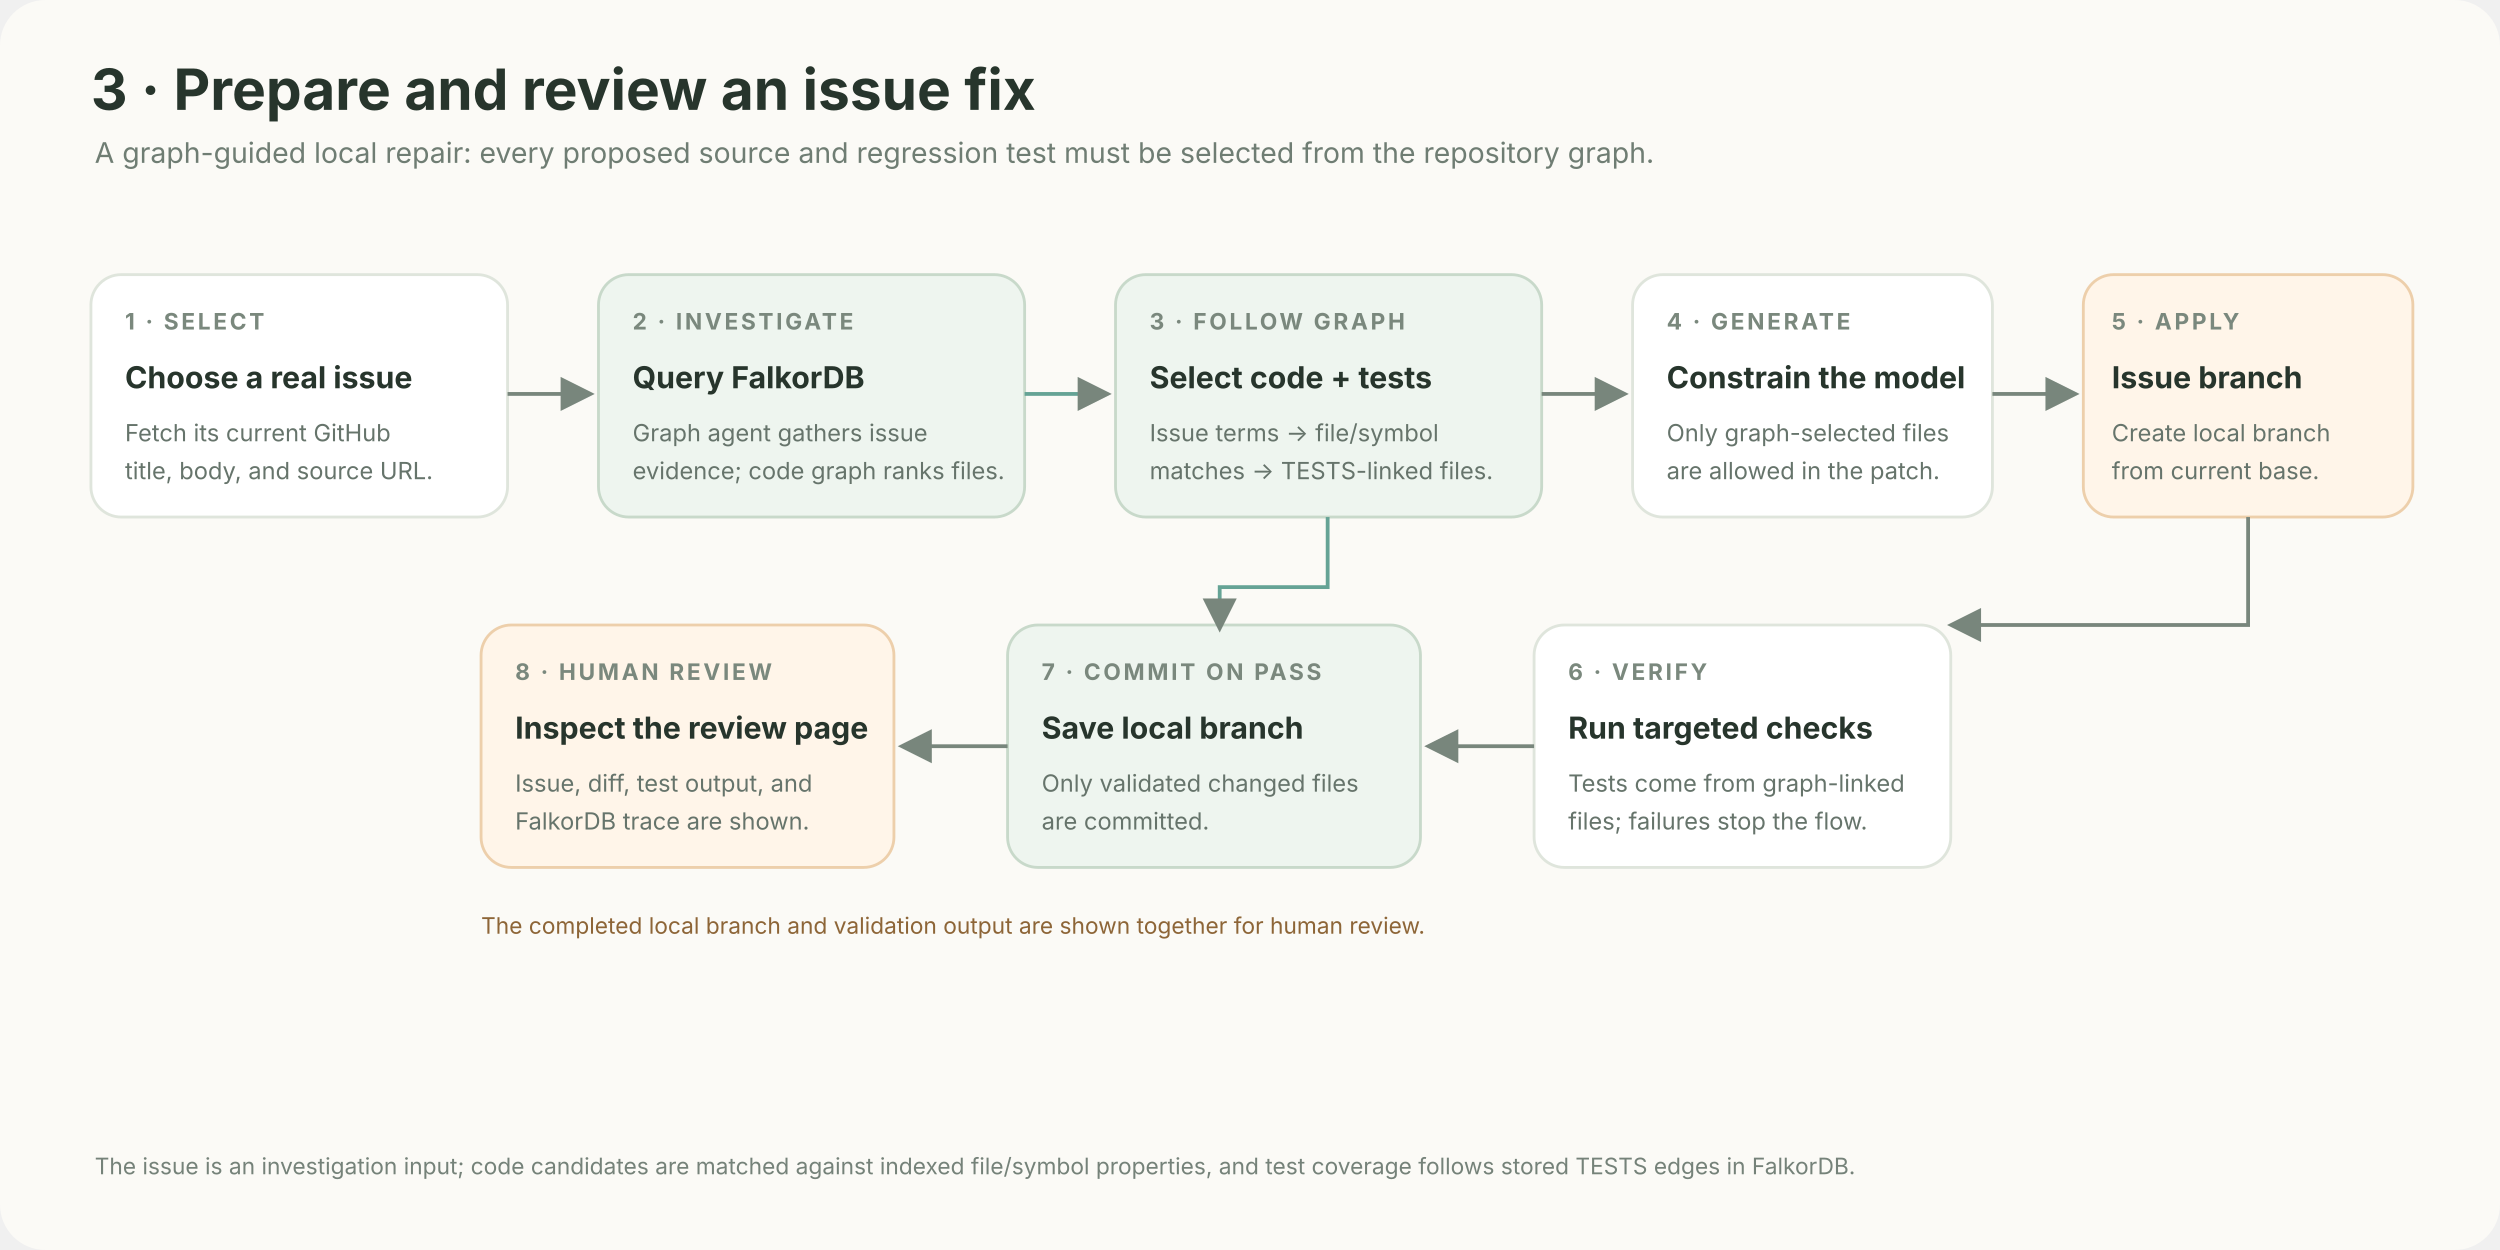
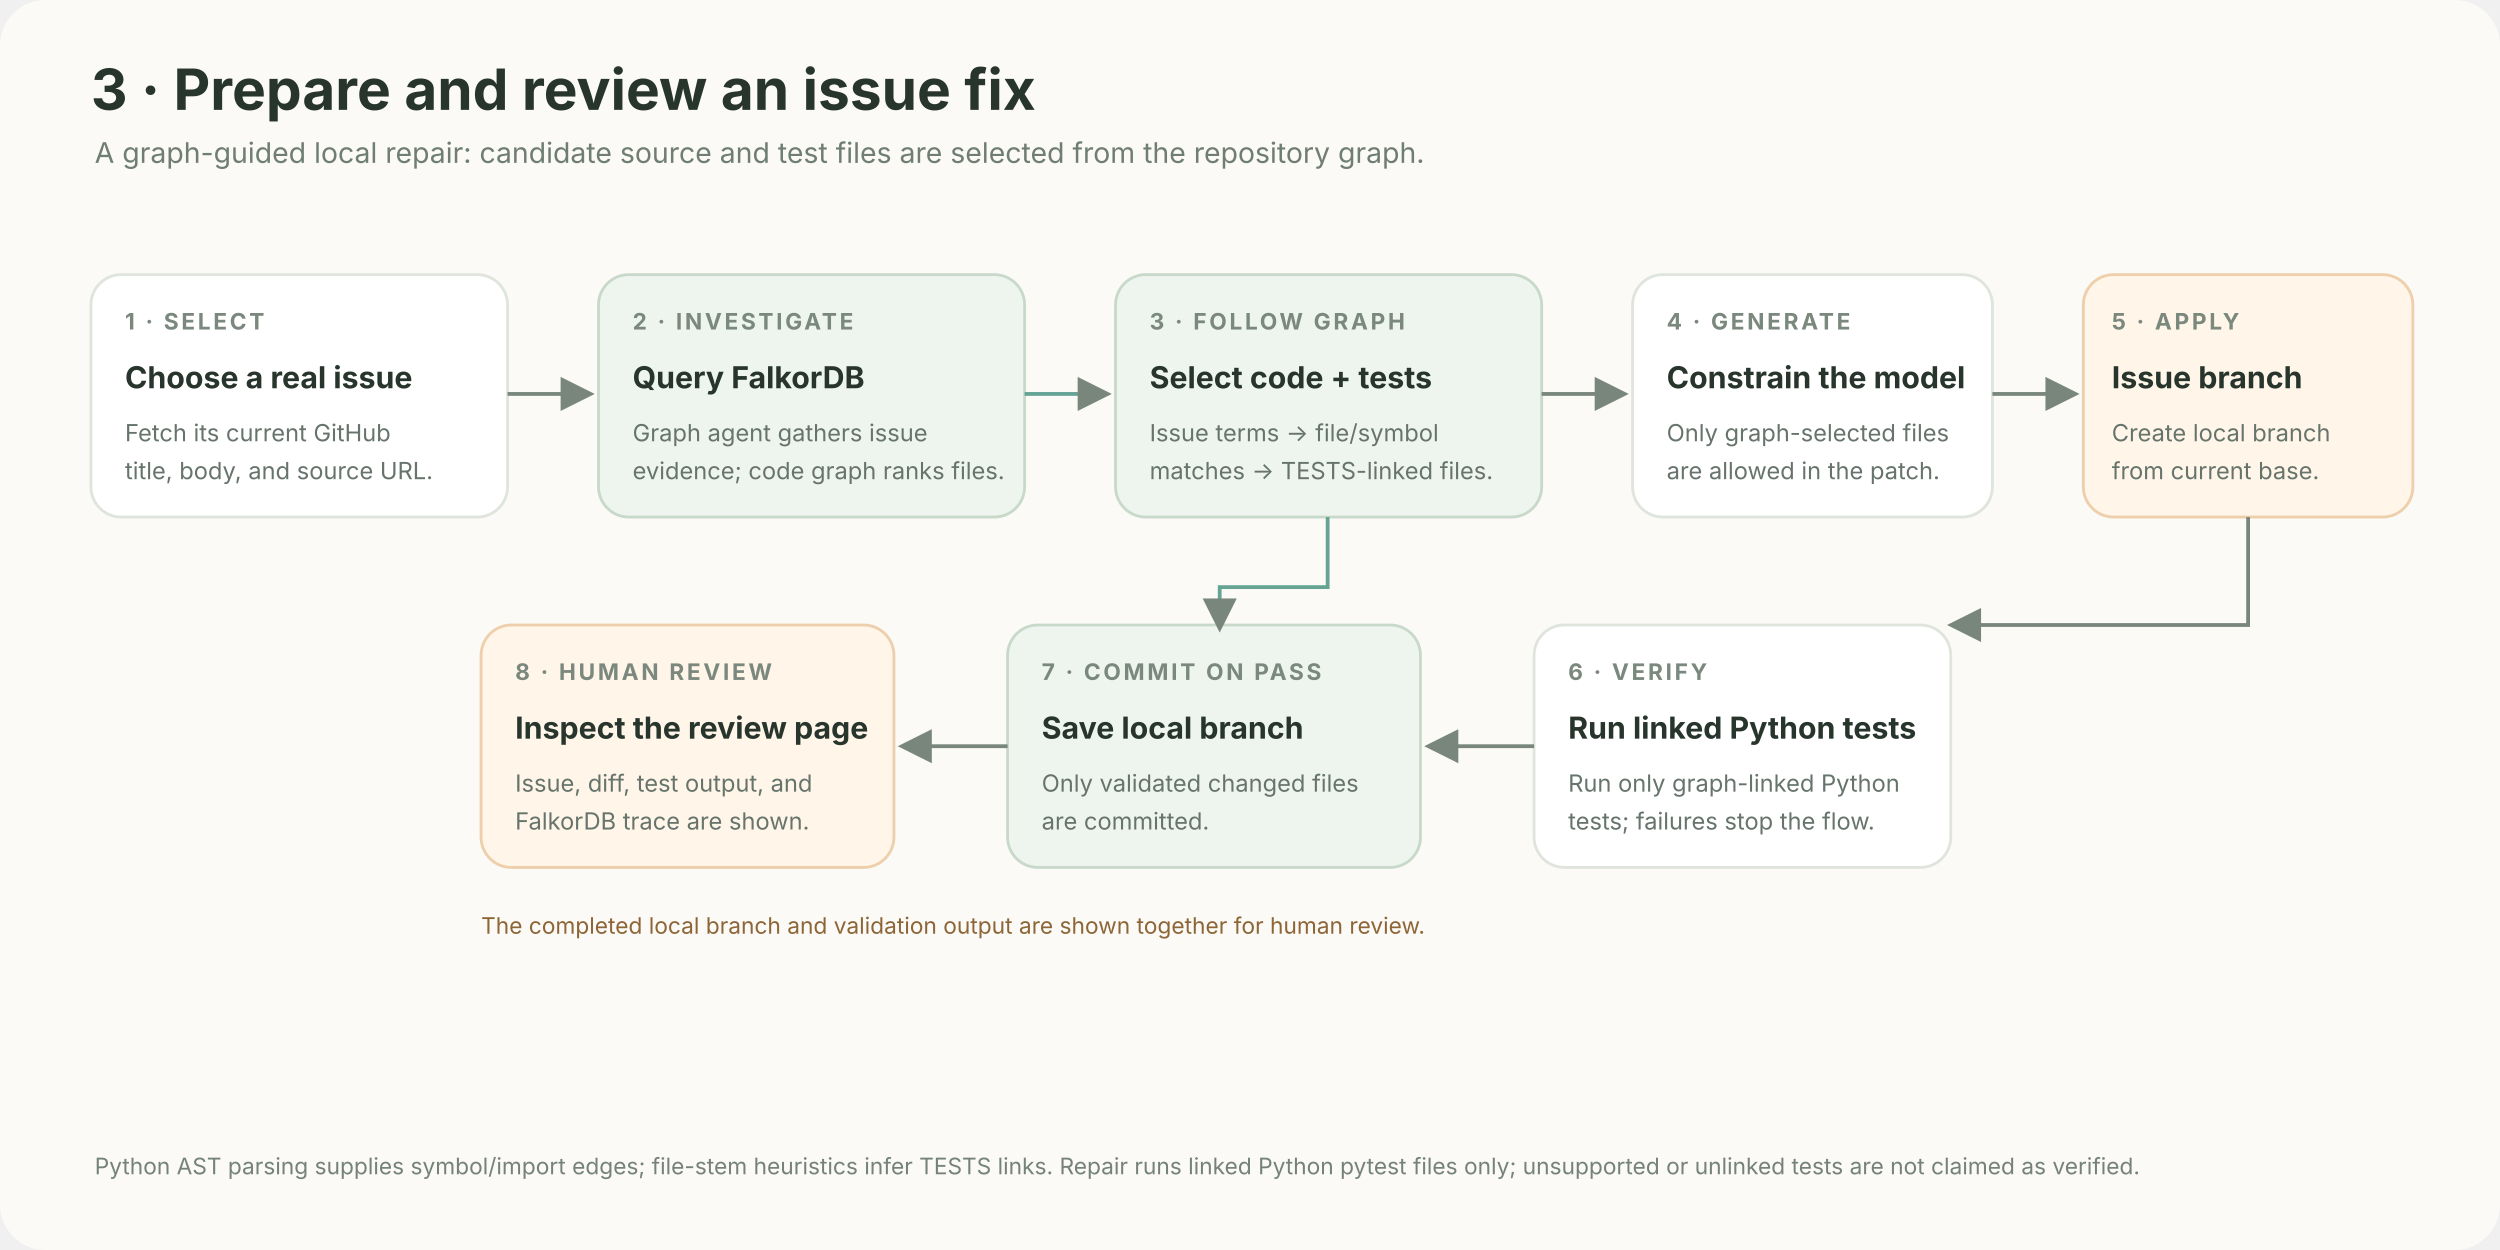
<svg xmlns="http://www.w3.org/2000/svg" width="1320" height="660" viewBox="0 0 1320 660" role="img" aria-labelledby="title desc">
  <defs>
    <marker id="a" markerWidth="9" markerHeight="9" refX="7" refY="4.5" orient="auto">
      <path d="M0 0L9 4.5L0 9Z" fill="#78867c" />
    </marker>
    <style>
    text{font-family:Inter,-apple-system,BlinkMacSystemFont,"Segoe UI",sans-serif;fill:#27352c}.title{font-size:30px;font-weight:750}.sub{font-size:15px;fill:#6f7d73}.k{font-size:12px;font-weight:750;letter-spacing:1.4px;fill:#7a887d}.h{font-size:16px;font-weight:700}.p{font-size:12.5px;fill:#66746b}.card{fill:#fff;stroke:#dfe5dc;stroke-width:1.5}.green{fill:#eef5ef;stroke:#c8d9ca}.orange{fill:#fff5e9;stroke:#edcfab}.line{stroke:#78867c;stroke-width:2;fill:none;marker-end:url(#a)}.graph{stroke:#65a395;stroke-width:2;fill:none;marker-end:url(#a)}.warn{font-size:12px;fill:#8d6537}.foot{font-size:12px;fill:#758279}
  </style>
  </defs>
  <rect width="1320" height="660" rx="24" fill="#fbfaf6" />
  <text class="title" x="48" y="58">3 · Prepare and review an issue fix</text>
-   <text class="sub" x="50" y="86">A graph-guided local repair: every proposed source and regression test must be selected from the repository graph.</text>
+   <text class="sub" x="50" y="86">A graph-guided local repair: candidate source and test files are selected from the repository graph.</text>
  <g transform="translate(48 145)">
    <rect class="card" width="220" height="128" rx="16" />
    <text class="k" x="18" y="29">1 · SELECT</text>
    <text class="h" x="18" y="60">Choose a real issue</text>
    <text class="p" x="18" y="88">Fetch its current GitHub</text>
    <text class="p" x="18" y="108">title, body, and source URL.</text>
  </g>
  <path class="line" d="M268 208H310" />
  <g transform="translate(316 145)">
    <rect class="card green" width="225" height="128" rx="16" />
    <text class="k" x="18" y="29">2 · INVESTIGATE</text>
    <text class="h" x="18" y="60">Query FalkorDB</text>
    <text class="p" x="18" y="88">Graph agent gathers issue</text>
    <text class="p" x="18" y="108">evidence; code graph ranks files.</text>
  </g>
  <path class="graph" d="M541 208H583" />
  <g transform="translate(589 145)">
    <rect class="card green" width="225" height="128" rx="16" />
    <text class="k" x="18" y="29">3 · FOLLOW GRAPH</text>
    <text class="h" x="18" y="60">Select code + tests</text>
    <text class="p" x="18" y="88">Issue terms → file/symbol</text>
    <text class="p" x="18" y="108">matches → TESTS-linked files.</text>
  </g>
  <path class="line" d="M814 208H856" />
  <g transform="translate(862 145)">
    <rect class="card" width="190" height="128" rx="16" />
    <text class="k" x="18" y="29">4 · GENERATE</text>
    <text class="h" x="18" y="60">Constrain the model</text>
    <text class="p" x="18" y="88">Only graph-selected files</text>
    <text class="p" x="18" y="108">are allowed in the patch.</text>
  </g>
  <path class="line" d="M1052 208H1094" />
  <g transform="translate(1100 145)">
    <rect class="card orange" width="174" height="128" rx="16" />
    <text class="k" x="15" y="29">5 · APPLY</text>
    <text class="h" x="15" y="60">Issue branch</text>
    <text class="p" x="15" y="88">Create local branch</text>
    <text class="p" x="15" y="108">from current base.</text>
  </g>
  <path class="line" d="M1187 273V330H1032" />
  <g transform="translate(810 330)">
    <rect class="card" width="220" height="128" rx="16" />
    <text class="k" x="18" y="29">6 · VERIFY</text>
-     <text class="h" x="18" y="60">Run targeted checks</text>
-     <text class="p" x="18" y="88">Tests come from graph-linked</text>
-     <text class="p" x="18" y="108">files; failures stop the flow.</text>
+     <text class="h" x="18" y="60">Run linked Python tests</text>
+     <text class="p" x="18" y="88">Run only graph-linked Python</text>
+     <text class="p" x="18" y="108">tests; failures stop the flow.</text>
  </g>
  <path class="line" d="M810 394H756" />
  <g transform="translate(532 330)">
    <rect class="card green" width="218" height="128" rx="16" />
    <text class="k" x="18" y="29">7 · COMMIT ON PASS</text>
    <text class="h" x="18" y="60">Save local branch</text>
    <text class="p" x="18" y="88">Only validated changed files</text>
    <text class="p" x="18" y="108">are committed.</text>
  </g>
  <path class="line" d="M532 394H478" />
  <g transform="translate(254 330)">
    <rect class="card orange" width="218" height="128" rx="16" />
    <text class="k" x="18" y="29">8 · HUMAN REVIEW</text>
    <text class="h" x="18" y="60">Inspect the review page</text>
    <text class="p" x="18" y="88">Issue, diff, test output, and</text>
    <text class="p" x="18" y="108">FalkorDB trace are shown.</text>
  </g>
  <path class="graph" d="M701 273V310H644V330" />
  <text class="warn" x="254" y="493">The completed local branch and validation output are shown together for human review.</text>
-   <text class="foot" x="50" y="620">The issue is an investigation input; code candidates are matched against indexed file/symbol properties, and test coverage follows stored TESTS edges in FalkorDB.</text>
+   <text class="foot" x="50" y="620">Python AST parsing supplies symbol/import edges; file-stem heuristics infer TESTS links. Repair runs linked Python pytest files only; unsupported or unlinked tests are not claimed as verified.</text>
</svg>
